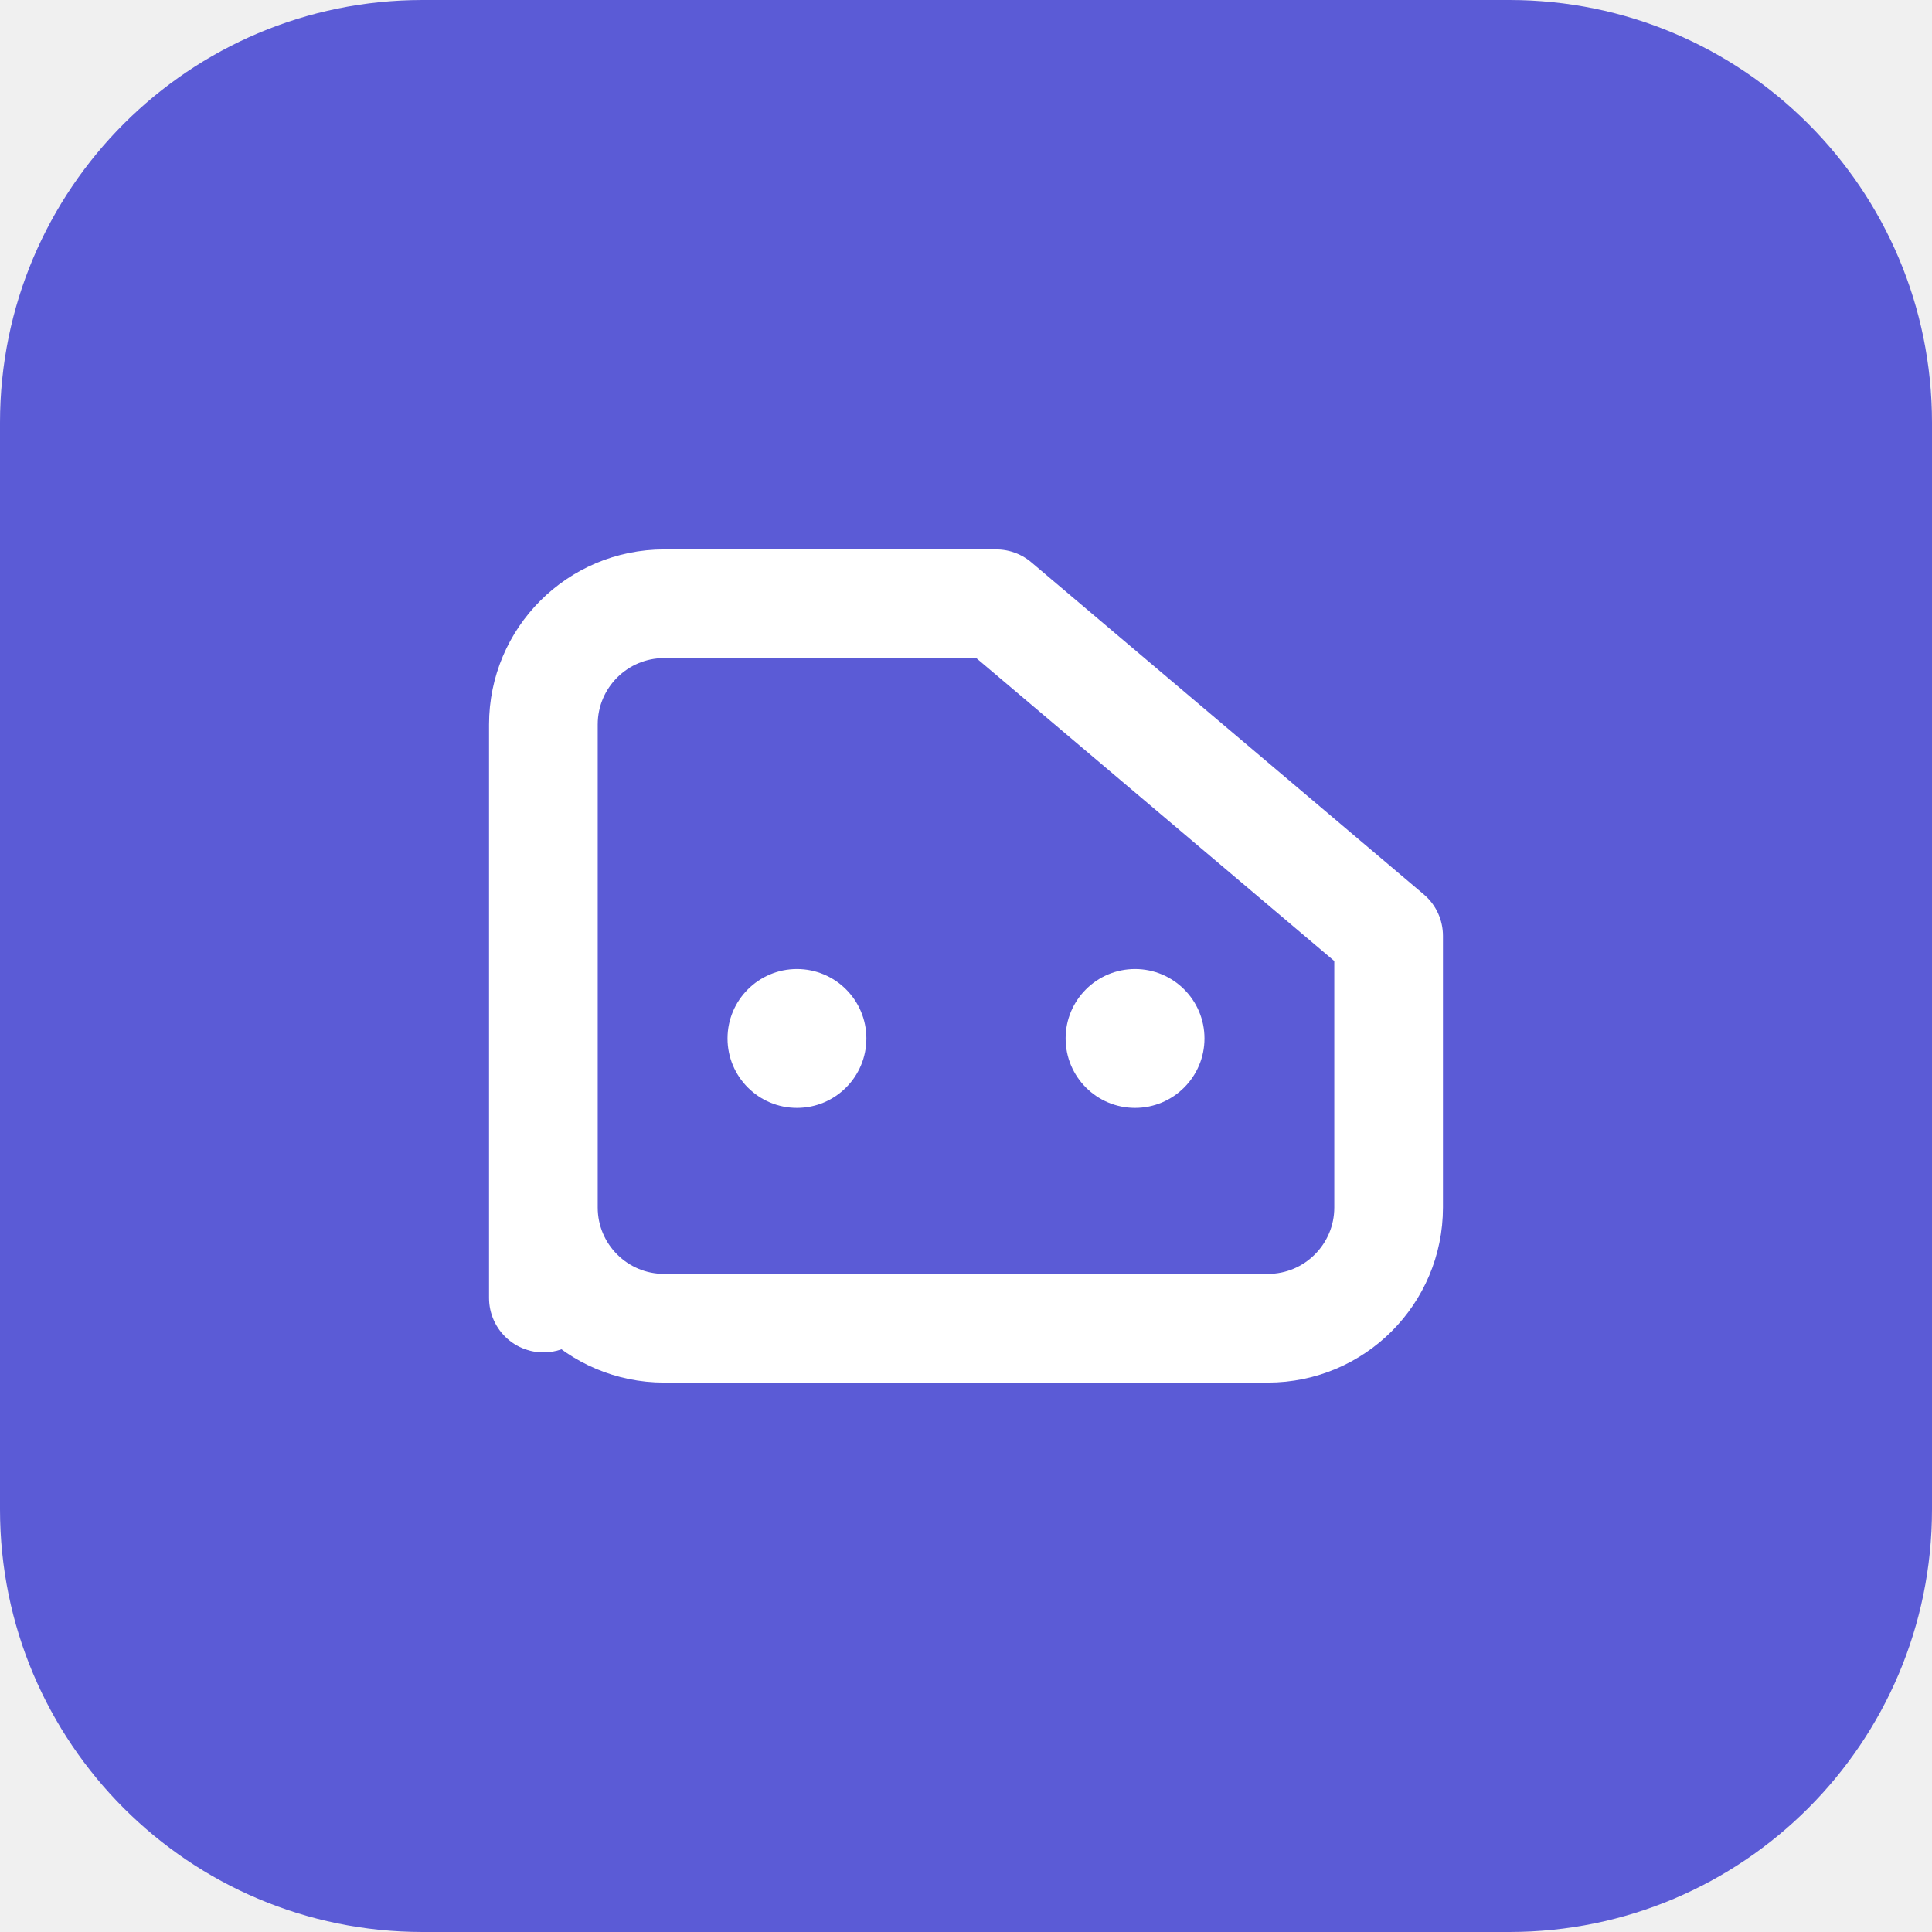
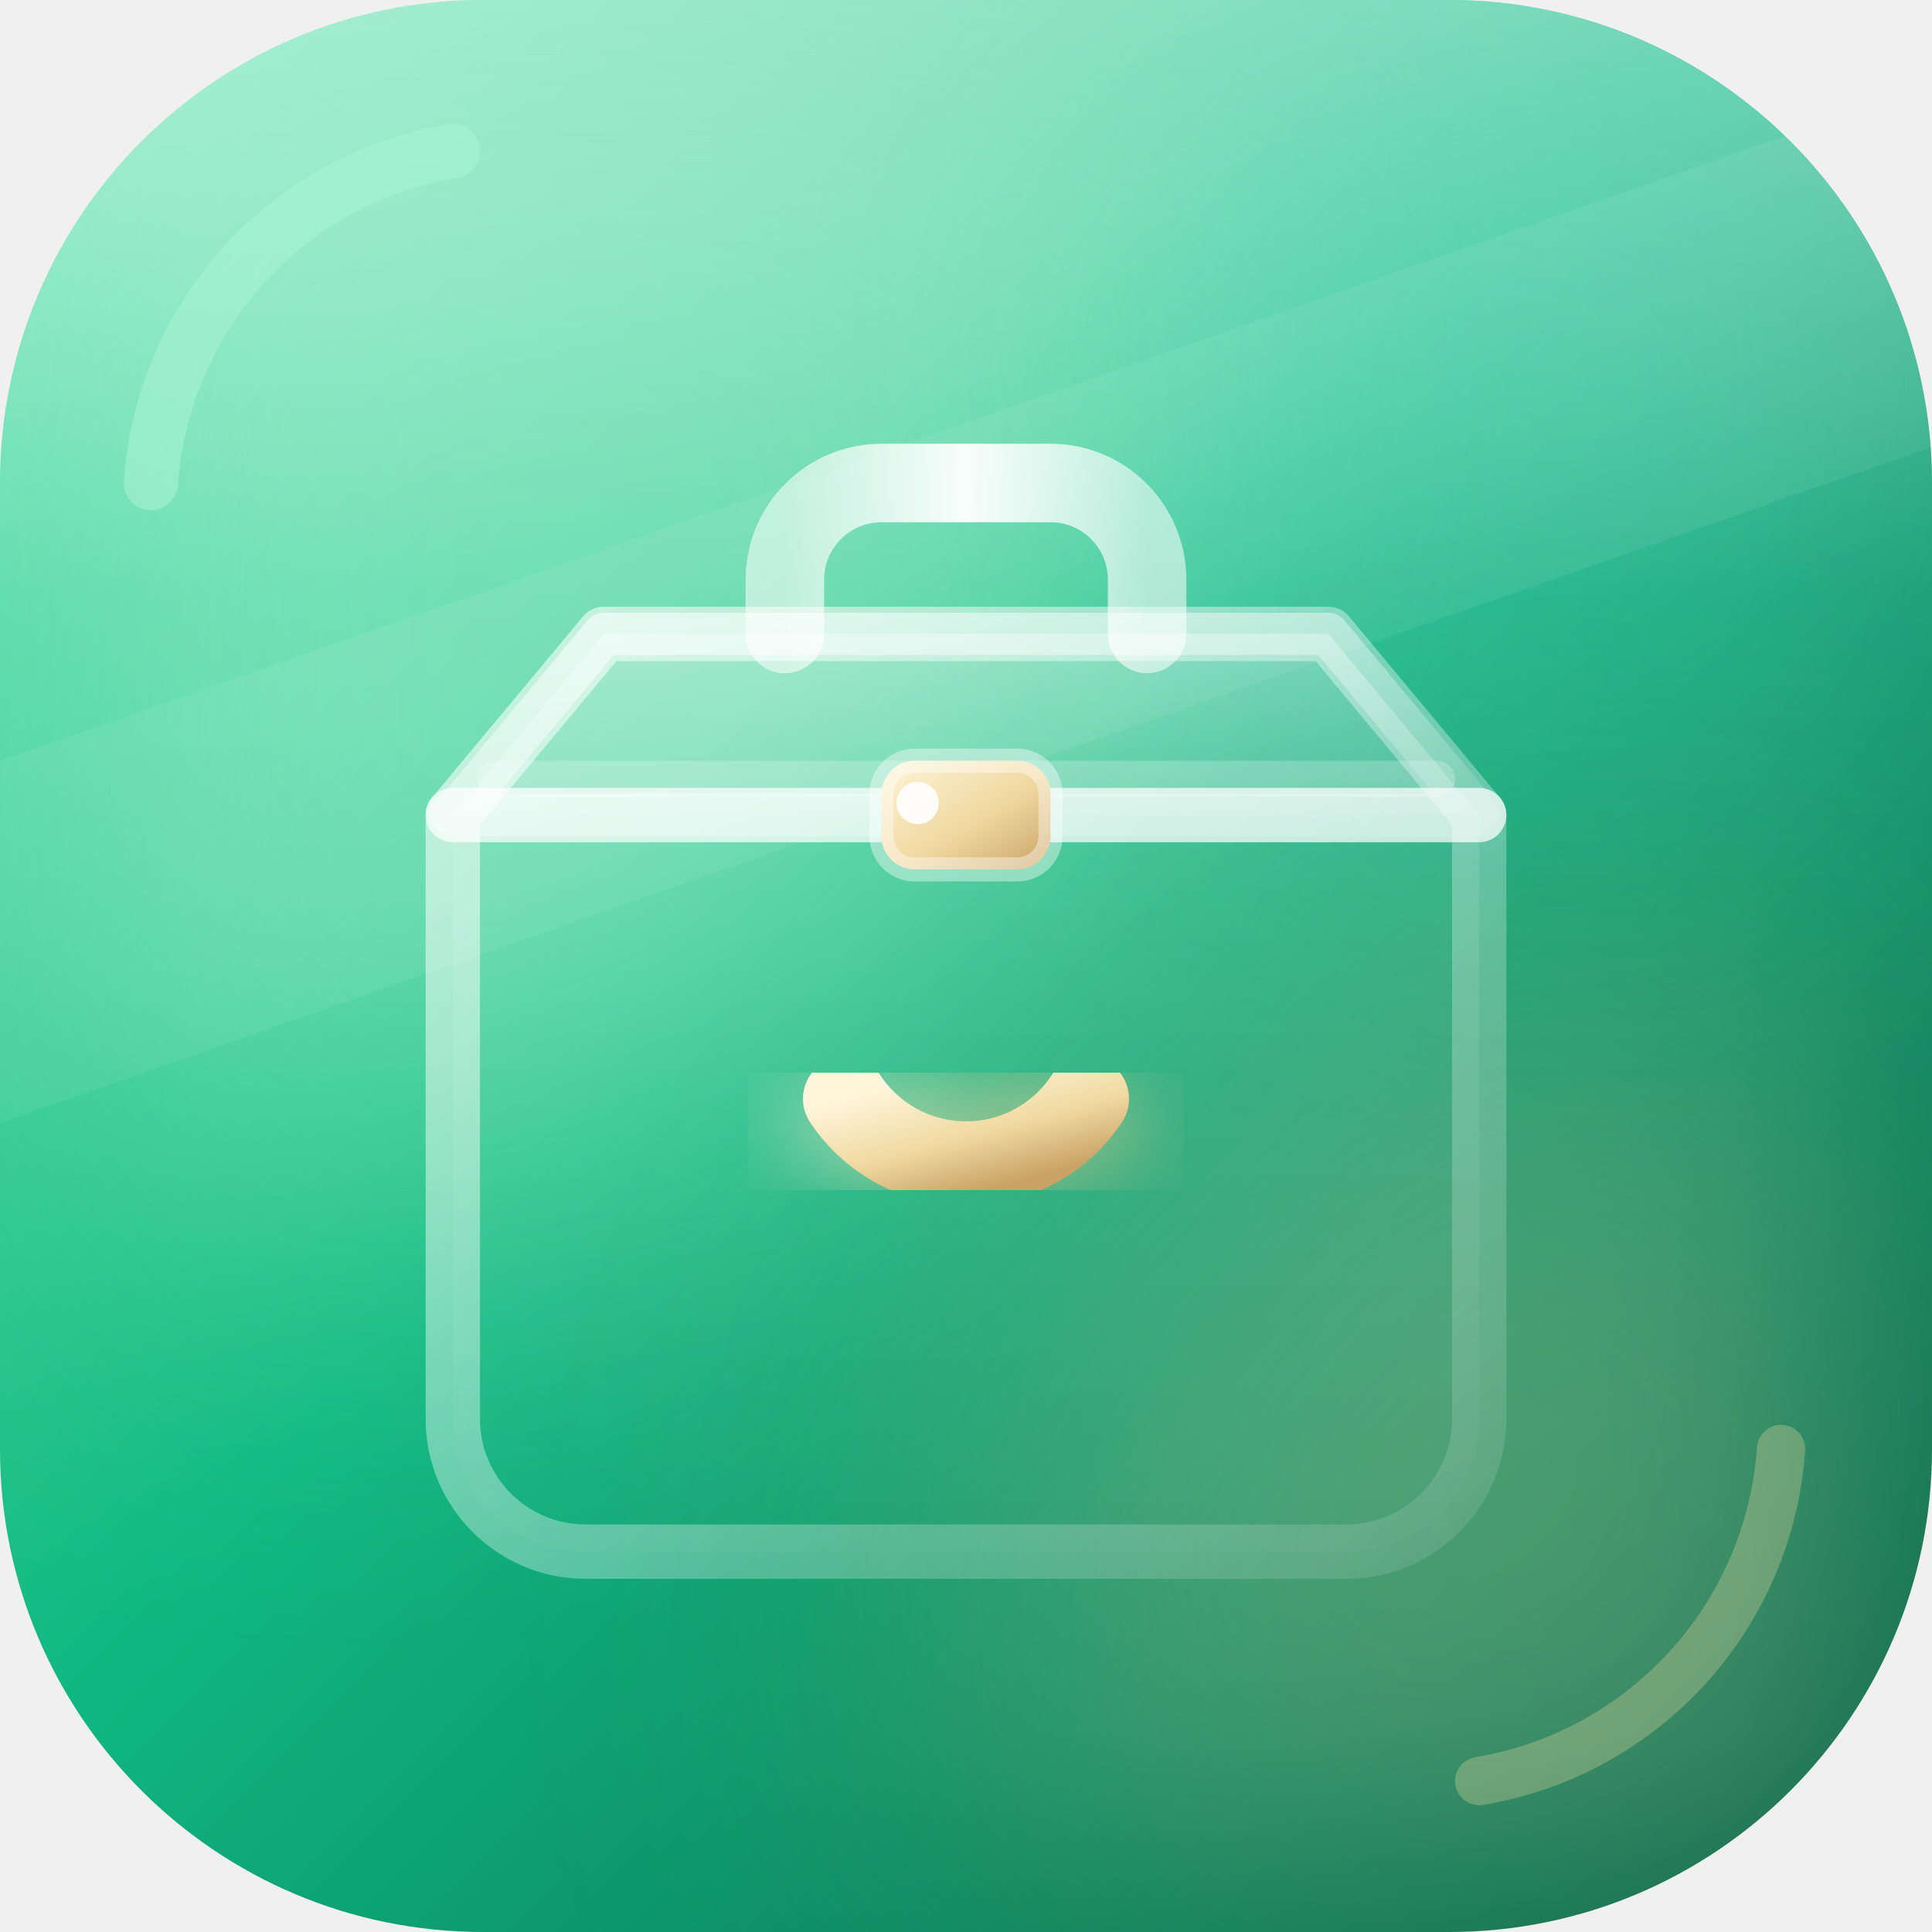
- <svg xmlns="http://www.w3.org/2000/svg" viewBox="0 0 32 32">
-   <rect width="32" height="32" rx="7" fill="#5b5bd6" />
-   <path d="M9 21.5V12a2 2 0 0 1 2-2h5.5L23 15.5V20a2 2 0 0 1-2 2H11a2 2 0 0 1-2-2z" fill="none" stroke="#fff" stroke-width="1.8" stroke-linejoin="round" />
-   <circle cx="13.2" cy="17.2" r="1.15" fill="#fff" />
-   <circle cx="18.8" cy="17.2" r="1.15" fill="#fff" />
+ <svg xmlns="http://www.w3.org/2000/svg" viewBox="0 0 32 32" role="img" aria-label="Chat logo">
+   <defs>
+     <linearGradient id="bgGrad" x1="0" y1="0" x2="1" y2="1">
+       <stop offset="0%" stop-color="#6ee7b7" />
+       <stop offset="45%" stop-color="#10b981" />
+       <stop offset="100%" stop-color="#065f46" />
+     </linearGradient>
+     <linearGradient id="champagne" x1="0" y1="0" x2="1" y2="1">
+       <stop offset="0%" stop-color="#fff5db" />
+       <stop offset="55%" stop-color="#f0d9a0" />
+       <stop offset="100%" stop-color="#c9a266" />
+     </linearGradient>
+     <linearGradient id="sheen" x1="0" y1="0" x2="0" y2="1">
+       <stop offset="0%" stop-color="#ffffff" stop-opacity="0.40" />
+       <stop offset="55%" stop-color="#ffffff" stop-opacity="0.06" />
+       <stop offset="100%" stop-color="#ffffff" stop-opacity="0" />
+     </linearGradient>
+     <linearGradient id="caseTop" x1="0" y1="0" x2="0" y2="1">
+       <stop offset="0%" stop-color="#ffffff" stop-opacity="0.26" />
+       <stop offset="100%" stop-color="#ffffff" stop-opacity="0.08" />
+     </linearGradient>
+     <linearGradient id="caseBody" x1="0" y1="0" x2="0" y2="1">
+       <stop offset="0%" stop-color="#ffffff" stop-opacity="0.12" />
+       <stop offset="100%" stop-color="#ffffff" stop-opacity="0.02" />
+     </linearGradient>
+     <linearGradient id="handleGrad" x1="0" y1="0" x2="1" y2="0">
+       <stop offset="0%" stop-color="#ffffff" stop-opacity="0.55" />
+       <stop offset="50%" stop-color="#ffffff" stop-opacity="0.95" />
+       <stop offset="100%" stop-color="#ffffff" stop-opacity="0.55" />
+     </linearGradient>
+     <linearGradient id="borderGrad" x1="0" y1="0" x2="1" y2="1">
+       <stop offset="0%" stop-color="#ffffff" stop-opacity="0.60" />
+       <stop offset="100%" stop-color="#ffffff" stop-opacity="0.10" />
+     </linearGradient>
+     <filter id="glow" x="-40%" y="-40%" width="180%" height="180%">
+       <feGaussianBlur stdDeviation="0.9" result="blur" />
+       <feMerge>
+         <feMergeNode in="blur" />
+         <feMergeNode in="SourceGraphic" />
+       </feMerge>
+     </filter>
+     <clipPath id="tileClip">
+       <rect x="0" y="0" width="32" height="32" rx="8" ry="8" />
+     </clipPath>
+   </defs>
+   <g clip-path="url(#tileClip)">
+     <rect x="0" y="0" width="32" height="32" fill="url(#bgGrad)" />
+     <circle cx="6" cy="6" r="14" fill="#a7f3d0" opacity="0.45" style="filter: blur(6px)" />
+     <circle cx="28" cy="28" r="12" fill="#f0d9a0" opacity="0.28" style="filter: blur(7px)" />
+     <circle cx="26" cy="6" r="7" fill="#5eead4" opacity="0.22" style="filter: blur(5px)" />
+     <rect x="0" y="0" width="32" height="18" fill="url(#sheen)" />
+     <path d="M -4 14 L 36 0 L 36 6 L -4 20 Z" fill="#ffffff" opacity="0.07" />
+   </g>
+   <path d="M10 10.5            L7.5 13.5            V23.5            a2.2 2.2 0 0 0 2.2 2.2            h12.6            a2.2 2.2 0 0 0 2.2 -2.2            V13.5            L22 10.5 Z" fill="url(#caseBody)" stroke="url(#borderGrad)" stroke-width="0.9" stroke-linejoin="round" stroke-linecap="round" />
+   <path d="M10 10.5            L7.5 13.5            H24.5            L22 10.5 Z" fill="url(#caseTop)" stroke="url(#borderGrad)" stroke-width="0.7" stroke-linejoin="round" />
+   <path d="M13 10.5            V9.6            a1.6 1.6 0 0 1 1.6 -1.6            h2.8            a1.6 1.6 0 0 1 1.6 1.6            V10.5" fill="none" stroke="url(#handleGrad)" stroke-width="1.3" stroke-linecap="round" stroke-linejoin="round" />
+   <line x1="7.5" y1="13.5" x2="24.5" y2="13.5" stroke="#ffffff" stroke-opacity="0.72" stroke-width="0.9" stroke-linecap="round" />
+   <line x1="8.2" y1="12.9" x2="23.8" y2="12.9" stroke="#ffffff" stroke-opacity="0.22" stroke-width="0.6" stroke-linecap="round" />
+   <rect x="14.6" y="12.6" width="2.8" height="1.8" rx="0.55" ry="0.55" fill="url(#champagne)" stroke="#ffffff" stroke-opacity="0.40" stroke-width="0.4" />
+   <circle cx="15.2" cy="13.3" r="0.35" fill="#ffffff" fill-opacity="0.9" />
+   <path d="M14 18.2            a2.4 2.4 0 0 0 4 0" fill="none" stroke="url(#champagne)" stroke-width="1.4" stroke-linecap="round" filter="url(#glow)" />
+   <path d="M2.5 8            a6 6 0 0 1 5 -5.5" fill="none" stroke="#a7f3d0" stroke-opacity="0.60" stroke-width="0.9" stroke-linecap="round" />
+   <path d="M29.5 24            a6 6 0 0 1 -5 5.5" fill="none" stroke="#f0d9a0" stroke-opacity="0.30" stroke-width="0.8" stroke-linecap="round" />
</svg>
